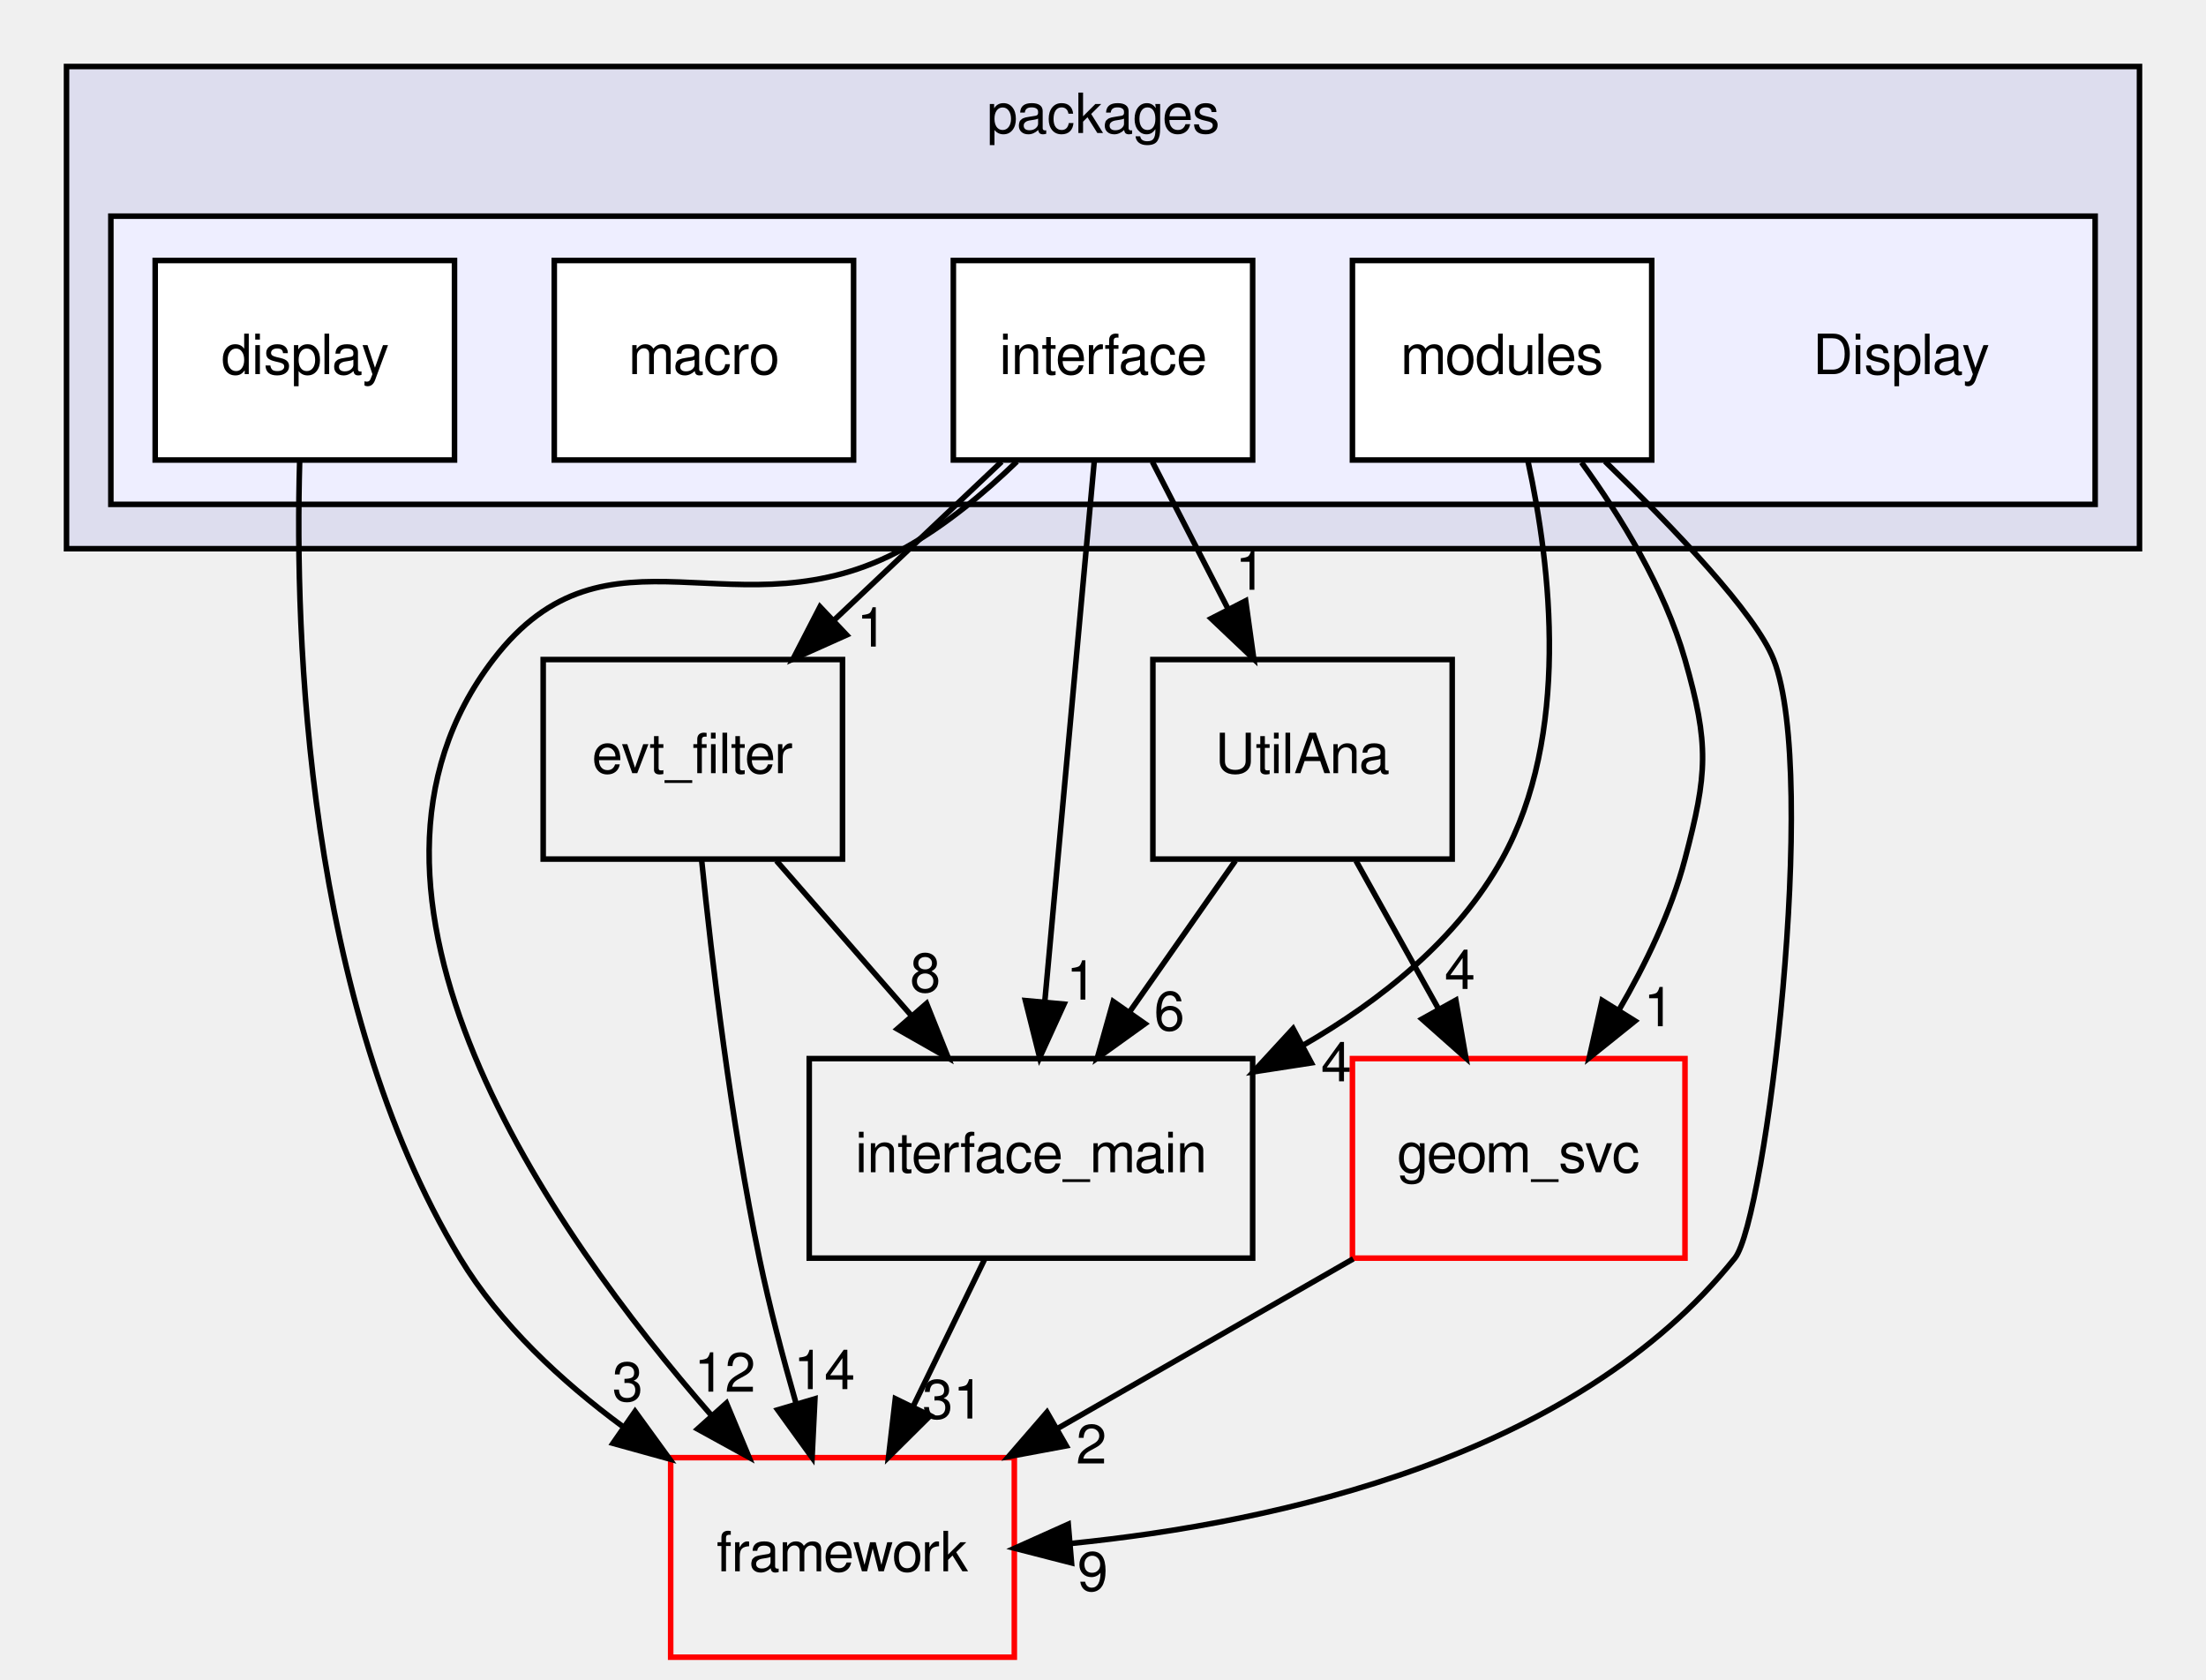
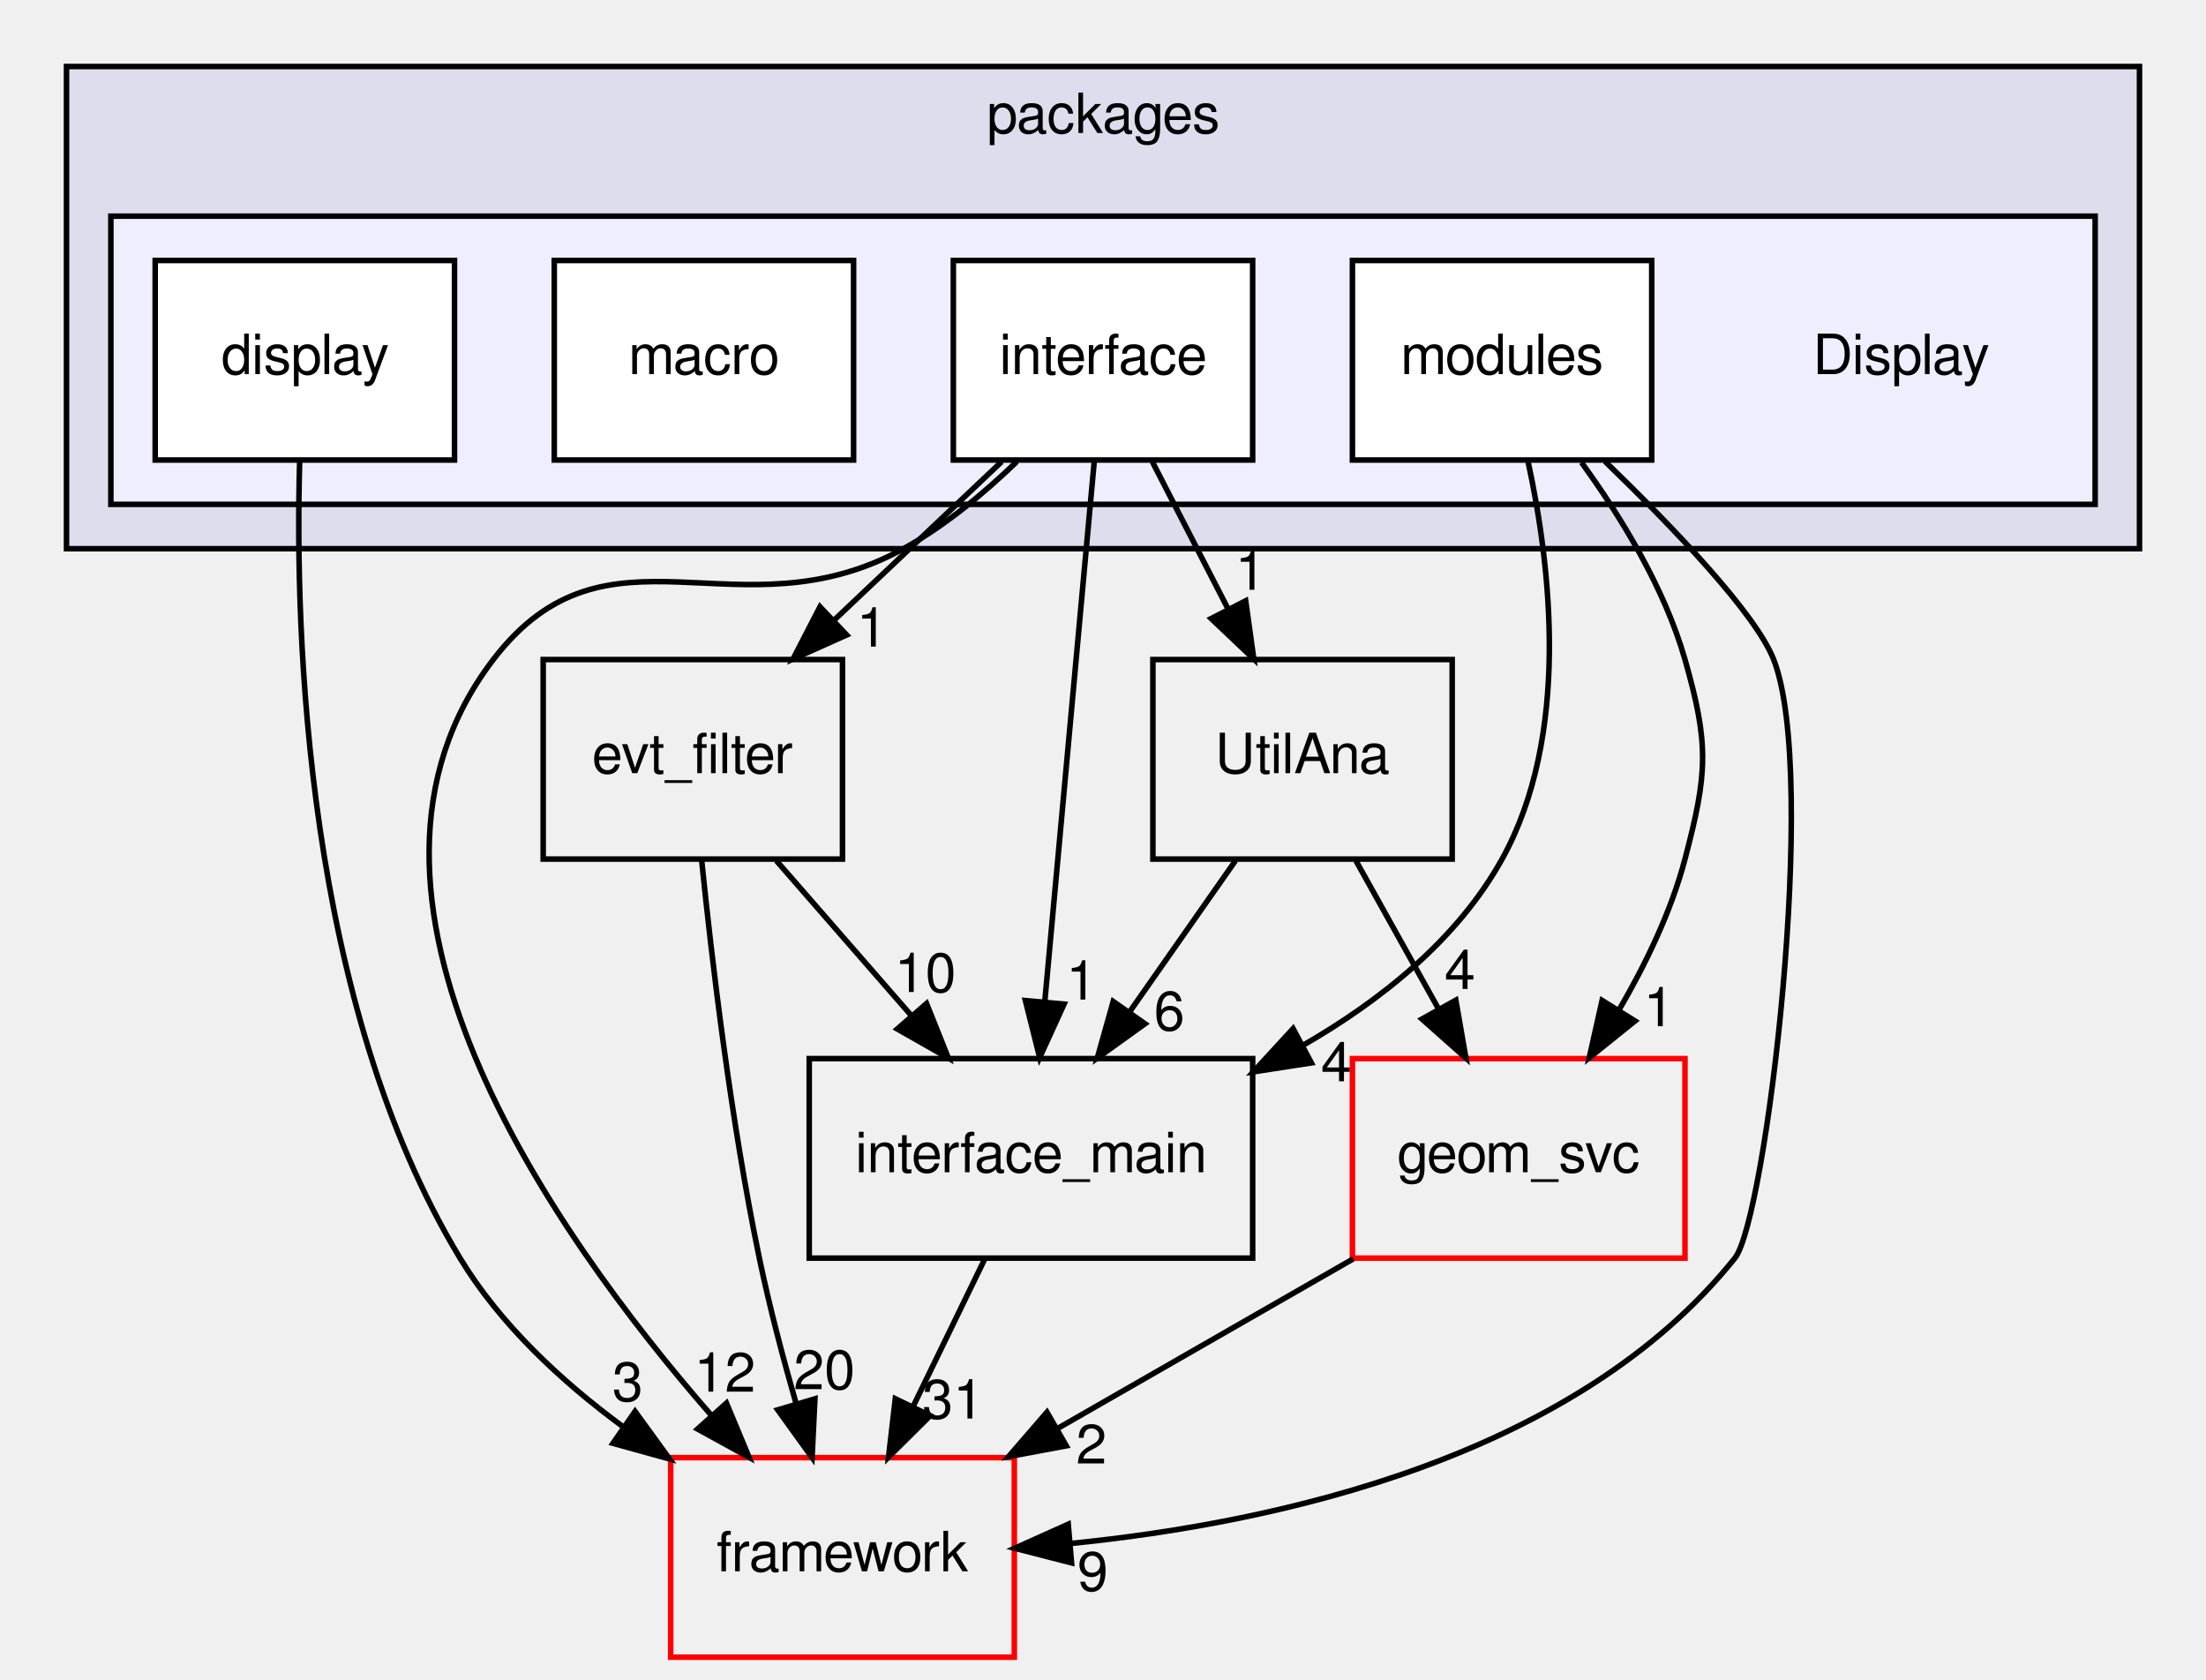
<svg xmlns="http://www.w3.org/2000/svg" xmlns:xlink="http://www.w3.org/1999/xlink" width="398pt" height="303pt" viewBox="0.00 0.00 398.00 303.00">
  <g id="graph0" class="graph" transform="scale(1 1) rotate(0) translate(4 299)">
    <g id="clust1" class="cluster">
      <g id="a_clust1">
        <a xlink:href="dir_5e295cd396ed00d01dcf10a6f0e423f9.html" target="_top" xlink:title="packages">
          <polygon fill="#ddddee" stroke="black" points="8,-200 8,-287 382,-287 382,-200 8,-200" />
          <text text-anchor="middle" x="195" y="-275" font-family="FreeSans" font-size="10.00">packages</text>
        </a>
      </g>
    </g>
    <g id="clust2" class="cluster">
      <g id="a_clust2">
        <a xlink:href="dir_7f0851f3eb1a856f692bc300b62d4726.html" target="_top">
          <polygon fill="#eeeeff" stroke="black" points="16,-208 16,-260 374,-260 374,-208 16,-208" />
        </a>
      </g>
    </g>
    <g id="node1" class="node">
      <text text-anchor="middle" x="339" y="-231.5" font-family="FreeSans" font-size="10.00">Display</text>
    </g>
    <g id="node2" class="node">
      <g id="a_node2">
        <a xlink:href="dir_c7d7a6af6909a7abb3baac462ba28381.html" target="_top" xlink:title="display">
          <polygon fill="white" stroke="black" points="78,-252 24,-252 24,-216 78,-216 78,-252" />
          <text text-anchor="middle" x="51" y="-231.5" font-family="FreeSans" font-size="10.00">display</text>
        </a>
      </g>
    </g>
    <g id="node9" class="node">
      <g id="a_node9">
        <a xlink:href="dir_ec5b6dea0f546bb9c4903c2bcb98e114.html" target="_top" xlink:title="framework">
          <polygon fill="none" stroke="red" points="179,-36 117,-36 117,-0 179,-0 179,-36" />
          <text text-anchor="middle" x="148" y="-15.5" font-family="FreeSans" font-size="10.00">framework</text>
        </a>
      </g>
    </g>
    <g id="edge9" class="edge">
      <path fill="none" stroke="black" d="M50.06,-215.611C49.191,-184.468 51.101,-118.123 79,-72 86.227,-60.053 97.231,-49.823 108.342,-41.629" />
      <polygon fill="black" stroke="black" points="110.576,-44.339 116.799,-35.764 106.587,-38.586 110.576,-44.339" />
      <g id="a_edge9-headlabel">
        <a xlink:href="dir_000090_000063.html" target="_top" xlink:title="3">
          <text text-anchor="middle" x="109.24" y="-46.22" font-family="FreeSans" font-size="10.00">3</text>
        </a>
      </g>
    </g>
    <g id="node3" class="node">
      <g id="a_node3">
        <a xlink:href="dir_6e3f0bb39283b79a9e062dfe122b60c1.html" target="_top" xlink:title="interface">
          <polygon fill="white" stroke="black" points="222,-252 168,-252 168,-216 222,-216 222,-252" />
          <text text-anchor="middle" x="195" y="-231.5" font-family="FreeSans" font-size="10.00">interface</text>
        </a>
      </g>
    </g>
    <g id="node6" class="node">
      <g id="a_node6">
        <a xlink:href="dir_332b62e3ec36b5c91071d17bc452bf6a.html" target="_top" xlink:title="evt_filter">
          <polygon fill="none" stroke="black" points="148,-180 94,-180 94,-144 148,-144 148,-180" />
          <text text-anchor="middle" x="121" y="-159.5" font-family="FreeSans" font-size="10.00">evt_filter</text>
        </a>
      </g>
    </g>
    <g id="edge11" class="edge">
      <path fill="none" stroke="black" d="M176.708,-215.697C167.567,-207.05 156.36,-196.449 146.4,-187.027" />
      <polygon fill="black" stroke="black" points="148.752,-184.434 139.082,-180.104 143.941,-189.519 148.752,-184.434" />
      <g id="a_edge11-headlabel">
        <a xlink:href="dir_000091_000096.html" target="_top" xlink:title="1">
          <text text-anchor="middle" x="153.314" y="-182.341" font-family="FreeSans" font-size="10.00">1</text>
        </a>
      </g>
    </g>
    <g id="node7" class="node">
      <g id="a_node7">
        <a xlink:href="dir_564b6959276516c8dfa5a8a6d9fbe0fa.html" target="_top" xlink:title="UtilAna">
          <polygon fill="none" stroke="black" points="258,-180 204,-180 204,-144 258,-144 258,-180" />
          <text text-anchor="middle" x="231" y="-159.5" font-family="FreeSans" font-size="10.00">UtilAna</text>
        </a>
      </g>
    </g>
    <g id="edge12" class="edge">
      <path fill="none" stroke="black" d="M203.899,-215.697C207.997,-207.728 212.949,-198.1 217.493,-189.264" />
      <polygon fill="black" stroke="black" points="220.742,-190.598 222.203,-180.104 214.517,-187.396 220.742,-190.598" />
      <g id="a_edge12-headlabel">
        <a xlink:href="dir_000091_000085.html" target="_top" xlink:title="1">
          <text text-anchor="middle" x="221.623" y="-192.593" font-family="FreeSans" font-size="10.00">1</text>
        </a>
      </g>
    </g>
    <g id="node8" class="node">
      <g id="a_node8">
        <a xlink:href="dir_21fa564a88be47a3879b0c5d4f9e77d5.html" target="_top" xlink:title="interface_main">
          <polygon fill="none" stroke="black" points="222,-108 142,-108 142,-72 222,-72 222,-108" />
          <text text-anchor="middle" x="182" y="-87.5" font-family="FreeSans" font-size="10.00">interface_main</text>
        </a>
      </g>
    </g>
    <g id="edge13" class="edge">
      <path fill="none" stroke="black" d="M193.432,-215.871C191.216,-191.67 187.146,-147.211 184.508,-118.393" />
      <polygon fill="black" stroke="black" points="187.971,-117.829 183.574,-108.189 181,-118.467 187.971,-117.829" />
      <g id="a_edge13-headlabel">
        <a xlink:href="dir_000091_000074.html" target="_top" xlink:title="1">
          <text text-anchor="middle" x="191.126" y="-118.649" font-family="FreeSans" font-size="10.00">1</text>
        </a>
      </g>
    </g>
    <g id="edge14" class="edge">
      <path fill="none" stroke="black" d="M179.464,-215.725C173.547,-210.016 166.429,-204.087 159,-200 129.15,-183.578 105.711,-207.051 85,-180 52.736,-137.859 95.1,-77.121 124.39,-43.582" />
      <polygon fill="black" stroke="black" points="127.063,-45.844 131.138,-36.064 121.854,-41.168 127.063,-45.844" />
      <g id="a_edge14-headlabel">
        <a xlink:href="dir_000091_000063.html" target="_top" xlink:title="12">
          <text text-anchor="middle" x="126.776" y="-47.915" font-family="FreeSans" font-size="10.00">12</text>
        </a>
      </g>
    </g>
    <g id="node4" class="node">
      <g id="a_node4">
        <a xlink:href="dir_c4e9c23531f443d608ee5e7af6ecc473.html" target="_top" xlink:title="macro">
          <polygon fill="white" stroke="black" points="150,-252 96,-252 96,-216 150,-216 150,-252" />
          <text text-anchor="middle" x="123" y="-231.5" font-family="FreeSans" font-size="10.00">macro</text>
        </a>
      </g>
    </g>
    <g id="node5" class="node">
      <g id="a_node5">
        <a xlink:href="dir_93870dd54bc246ac8f7a3454c0cab9db.html" target="_top" xlink:title="modules">
          <polygon fill="white" stroke="black" points="294,-252 240,-252 240,-216 294,-216 294,-252" />
          <text text-anchor="middle" x="267" y="-231.5" font-family="FreeSans" font-size="10.00">modules</text>
        </a>
      </g>
    </g>
    <g id="edge1" class="edge">
      <path fill="none" stroke="black" d="M271.689,-215.708C275.795,-196.821 279.371,-166.292 267,-144 258.964,-129.519 245.143,-118.477 230.954,-110.32" />
      <polygon fill="black" stroke="black" points="232.591,-107.226 222.121,-105.609 229.297,-113.403 232.591,-107.226" />
      <g id="a_edge1-headlabel">
        <a xlink:href="dir_000093_000074.html" target="_top" xlink:title="4">
          <text text-anchor="middle" x="237.099" y="-103.912" font-family="FreeSans" font-size="10.00">4</text>
        </a>
      </g>
    </g>
    <g id="edge2" class="edge">
      <path fill="none" stroke="black" d="M285.567,-215.759C298.035,-203.686 312.757,-188.285 316,-180 324.206,-159.036 314.608,-79.008 309,-72 280.263,-36.086 226.598,-24.27 189.159,-20.513" />
      <polygon fill="black" stroke="black" points="189.324,-17.015 179.064,-19.654 188.731,-23.99 189.324,-17.015" />
      <g id="a_edge2-headlabel">
        <a xlink:href="dir_000093_000063.html" target="_top" xlink:title="9">
          <text text-anchor="middle" x="193.147" y="-11.991" font-family="FreeSans" font-size="10.00">9</text>
        </a>
      </g>
    </g>
    <g id="node10" class="node">
      <g id="a_node10">
        <a xlink:href="dir_1e3a55bacfbd23a6aba299383b6b7742.html" target="_top" xlink:title="geom_svc">
          <polygon fill="none" stroke="red" points="300,-108 240,-108 240,-72 300,-72 300,-108" />
          <text text-anchor="middle" x="270" y="-87.5" font-family="FreeSans" font-size="10.00">geom_svc</text>
        </a>
      </g>
    </g>
    <g id="edge3" class="edge">
      <path fill="none" stroke="black" d="M281.327,-215.566C288.448,-205.762 296.306,-192.923 300,-180 304.398,-164.616 304.075,-159.472 300,-144 297.508,-134.539 292.898,-124.993 288.027,-116.66" />
      <polygon fill="black" stroke="black" points="290.986,-114.79 282.727,-108.155 285.045,-118.493 290.986,-114.79" />
      <g id="a_edge3-headlabel">
        <a xlink:href="dir_000093_000097.html" target="_top" xlink:title="1">
          <text text-anchor="middle" x="295.297" y="-113.839" font-family="FreeSans" font-size="10.00">1</text>
        </a>
      </g>
    </g>
    <g id="edge4" class="edge">
      <path fill="none" stroke="black" d="M136.079,-143.697C143.392,-135.305 152.31,-125.07 160.335,-115.861" />
      <polygon fill="black" stroke="black" points="163.164,-117.943 167.095,-108.104 157.886,-113.344 163.164,-117.943" />
      <g id="a_edge4-headlabel">
-         <a xlink:href="dir_000096_000074.html" target="_top" xlink:title="8">
-           <text text-anchor="middle" x="162.943" y="-120.018" font-family="FreeSans" font-size="10.00">8</text>
+         <a xlink:href="dir_000096_000074.html" target="_top" xlink:title="10">
+           <text text-anchor="middle" x="162.943" y="-120.018" font-family="FreeSans" font-size="10.00">10</text>
        </a>
      </g>
    </g>
    <g id="edge5" class="edge">
      <path fill="none" stroke="black" d="M122.587,-143.816C124.42,-125.801 127.86,-96.729 133,-72 134.798,-63.347 137.253,-54.034 139.656,-45.665" />
      <polygon fill="black" stroke="black" points="143.025,-46.616 142.514,-36.033 136.314,-44.625 143.025,-46.616" />
      <g id="a_edge5-headlabel">
-         <a xlink:href="dir_000096_000063.html" target="_top" xlink:title="14">
-           <text text-anchor="middle" x="144.725" y="-48.37" font-family="FreeSans" font-size="10.00">14</text>
+         <a xlink:href="dir_000096_000063.html" target="_top" xlink:title="20">
+           <text text-anchor="middle" x="144.725" y="-48.37" font-family="FreeSans" font-size="10.00">20</text>
        </a>
      </g>
    </g>
    <g id="edge6" class="edge">
      <path fill="none" stroke="black" d="M218.888,-143.697C213.132,-135.474 206.138,-125.483 199.794,-116.421" />
      <polygon fill="black" stroke="black" points="202.575,-114.29 193.973,-108.104 196.84,-118.304 202.575,-114.29" />
      <g id="a_edge6-headlabel">
        <a xlink:href="dir_000085_000074.html" target="_top" xlink:title="6">
          <text text-anchor="middle" x="206.962" y="-113.106" font-family="FreeSans" font-size="10.00">6</text>
        </a>
      </g>
    </g>
    <g id="edge7" class="edge">
      <path fill="none" stroke="black" d="M240.64,-143.697C245.127,-135.644 250.559,-125.894 255.524,-116.982" />
      <polygon fill="black" stroke="black" points="258.661,-118.544 260.47,-108.104 252.546,-115.137 258.661,-118.544" />
      <g id="a_edge7-headlabel">
        <a xlink:href="dir_000085_000097.html" target="_top" xlink:title="4">
          <text text-anchor="middle" x="259.392" y="-120.565" font-family="FreeSans" font-size="10.00">4</text>
        </a>
      </g>
    </g>
    <g id="edge8" class="edge">
      <path fill="none" stroke="black" d="M173.596,-71.697C169.725,-63.728 165.048,-54.099 160.757,-45.264" />
      <polygon fill="black" stroke="black" points="163.825,-43.57 156.308,-36.104 157.529,-46.629 163.825,-43.57" />
      <g id="a_edge8-headlabel">
        <a xlink:href="dir_000074_000063.html" target="_top" xlink:title="31">
          <text text-anchor="middle" x="167.95" y="-43.063" font-family="FreeSans" font-size="10.00">31</text>
        </a>
      </g>
    </g>
    <g id="edge10" class="edge">
      <path fill="none" stroke="black" d="M240.155,-71.876C224.056,-62.639 203.999,-51.131 186.712,-41.212" />
      <polygon fill="black" stroke="black" points="188.375,-38.131 177.959,-36.19 184.891,-44.202 188.375,-38.131" />
      <g id="a_edge10-headlabel">
        <a xlink:href="dir_000097_000063.html" target="_top" xlink:title="2">
          <text text-anchor="middle" x="192.906" y="-34.957" font-family="FreeSans" font-size="10.00">2</text>
        </a>
      </g>
    </g>
  </g>
</svg>
